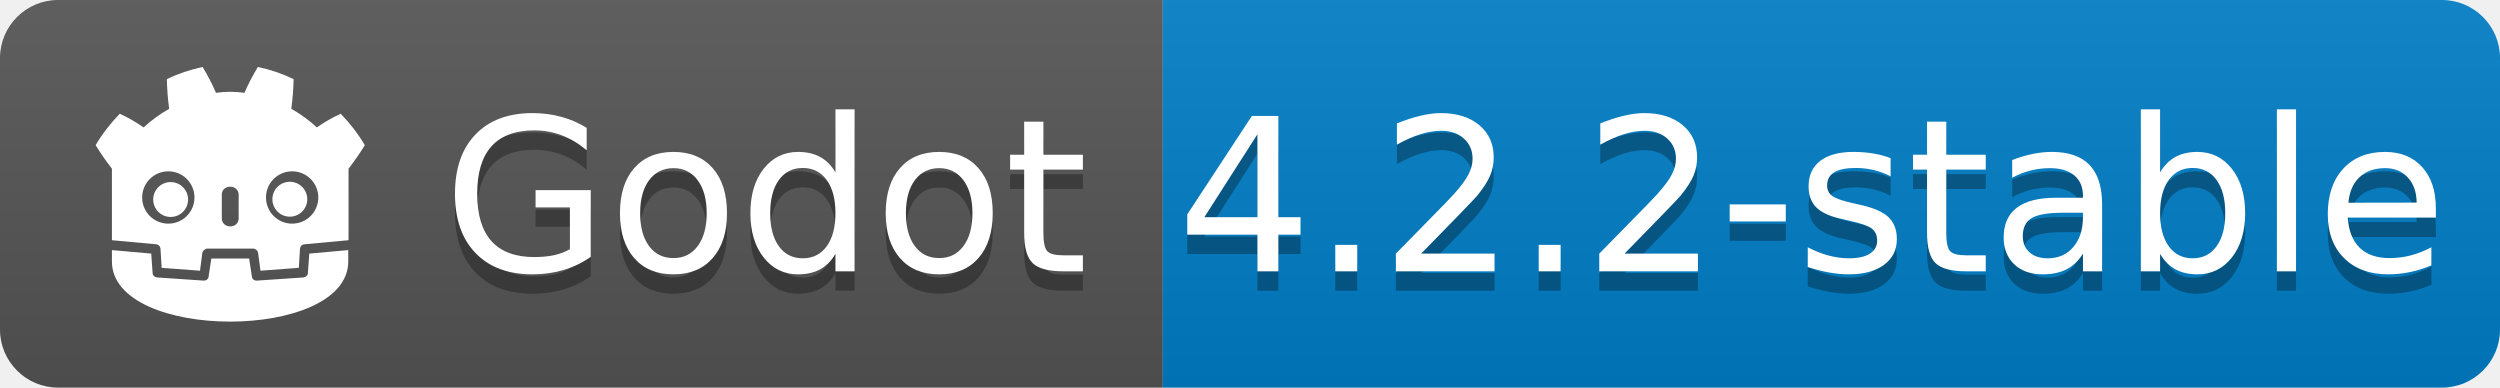
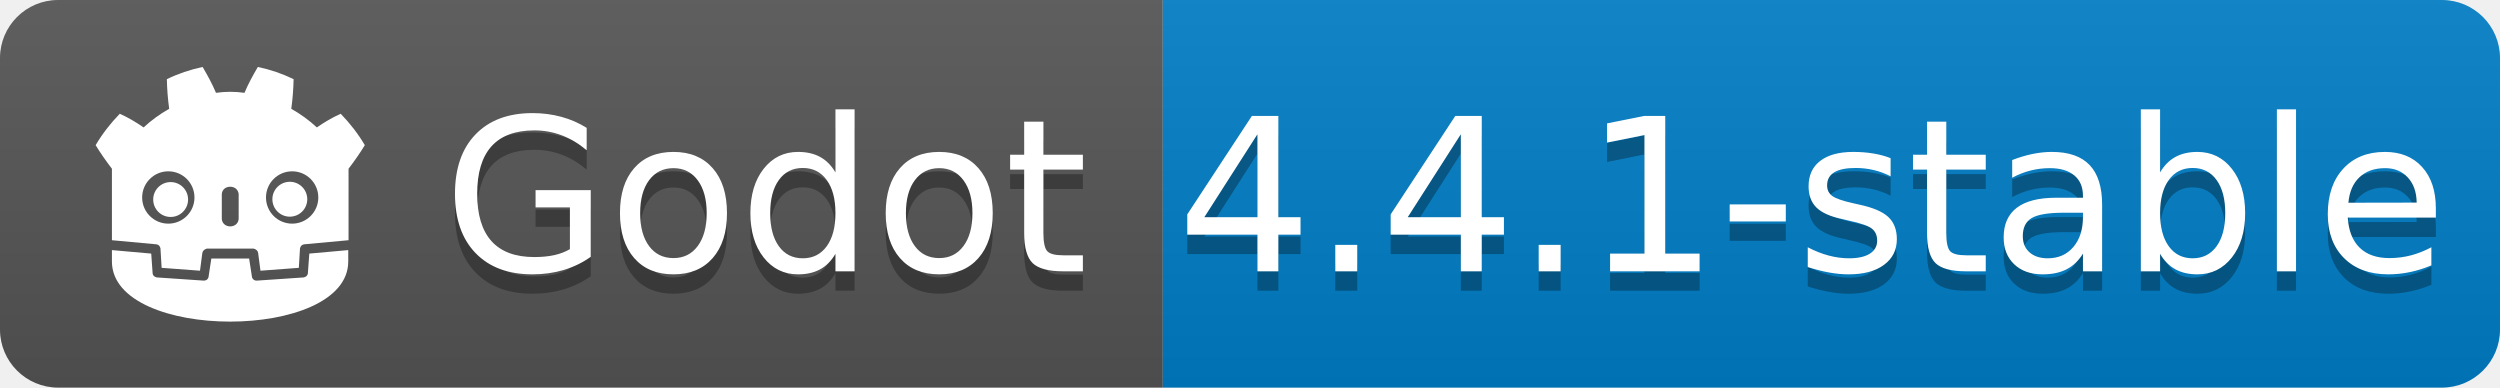
- <svg xmlns="http://www.w3.org/2000/svg" width="129" height="20" aria-label="Godot: 4.2.2-stable">
+ <svg xmlns="http://www.w3.org/2000/svg" width="129" height="20" aria-label="Godot: 4.4.1-stable">
  <linearGradient id="s" x2="0" y2="100%">
    <stop stop-color="#bbb" stop-opacity=".1" offset="0" />
    <stop stop-opacity=".1" offset="1" />
  </linearGradient>
  <clipPath id="r">
    <rect width="129" height="20" rx="3" fill="#fff" />
  </clipPath>
  <g clip-path="url(#r)">
    <rect width="60" height="20" fill="#555" />
    <rect x="60" width="69" height="20" fill="#007ec6" />
    <rect width="129" height="20" fill="url(#s)" />
  </g>
  <g fill="#fff" font-family="Verdana,Geneva,DejaVu Sans,sans-serif" font-size="110" text-anchor="middle" text-rendering="geometricPrecision">
    <text transform="scale(.1)" x="395" y="150" fill="#010101" fill-opacity=".3" aria-hidden="true" textLength="330">Godot</text>
    <text transform="scale(.1)" x="395" y="140" fill="#fff" textLength="330">Godot</text>
-     <text transform="scale(.1)" x="935" y="150" fill="#010101" fill-opacity=".3" aria-hidden="true" textLength="590">4.2.2-stable</text>
-     <text transform="scale(.1)" x="935" y="140" fill="#fff" textLength="590">4.2.2-stable</text>
+     <text transform="scale(.1)" x="935" y="150" fill="#010101" fill-opacity=".3" aria-hidden="true" textLength="590">4.4.1-stable</text>
+     <text transform="scale(.1)" x="935" y="140" fill="#fff" textLength="590">4.4.1-stable</text>
    <g transform="matrix(.015 0 0 .015 4.2 2.3)">
      <path d="m777 532a60 60 0 01-60 60 60 60 0 01-60-60 60 60 0 0160-60 60 60 0 0160 60zm-360-455c-43 9.3-84 23-123 42 .67 34 3.3 68 8 102-32 18-61 39-88 64-26-18-53-34-82-47-32 33-60 69-83 108 17 28 36 55 56 81v246l152 14c8 .67 13 5.4 15 14l4 67 132 9.9 8-61c1.3-7.3 6.3-12 15-15h162c8.7 2.7 14 7.6 15 15l8 61 132-9.9 4-67c2-8.7 7-13 15-14l152-14v-246c20-26 39-53 56-81-23-39-51-75-83-108-29 13-56 29-82 47-27-25-56-46-88-64 4.7-34 7.3-68 8-102-39-19-80-33-123-42-17 29-33 58-46 89-33-4.7-65-4.7-98 0-13-31-29-60-46-89zm-118 359a90 90 0 0190 90 90 90 0 01-90 90 90 90 0 01-90-90 90 90 0 0190-90zm426 0a90 90 0 0190 90 90 90 0 01-90 90 90 90 0 01-90-90 90 90 0 0190-90zm-213 53c14 0 27 8.4 29 25v86c-3 34-55 34-58 0v-86c1.5-17 15-25 29-25zm-407 218v39c0 276 813 276 813 0v-39l-134 12-5 69c-1.3 6.7-6.1 11-14 13l-162 11c-8 0-13-3.6-16-11l-10-65h-130l-9.9 65c-2.7 7.3-8 11-16 11l-162-11c-8-2-13-6.4-14-13l-4.9-69zm262-174a60 60 0 01-60 60 60 60 0 01-60-60 60 60 0 0160-60 60 60 0 0160 60z" />
    </g>
  </g>
</svg>
